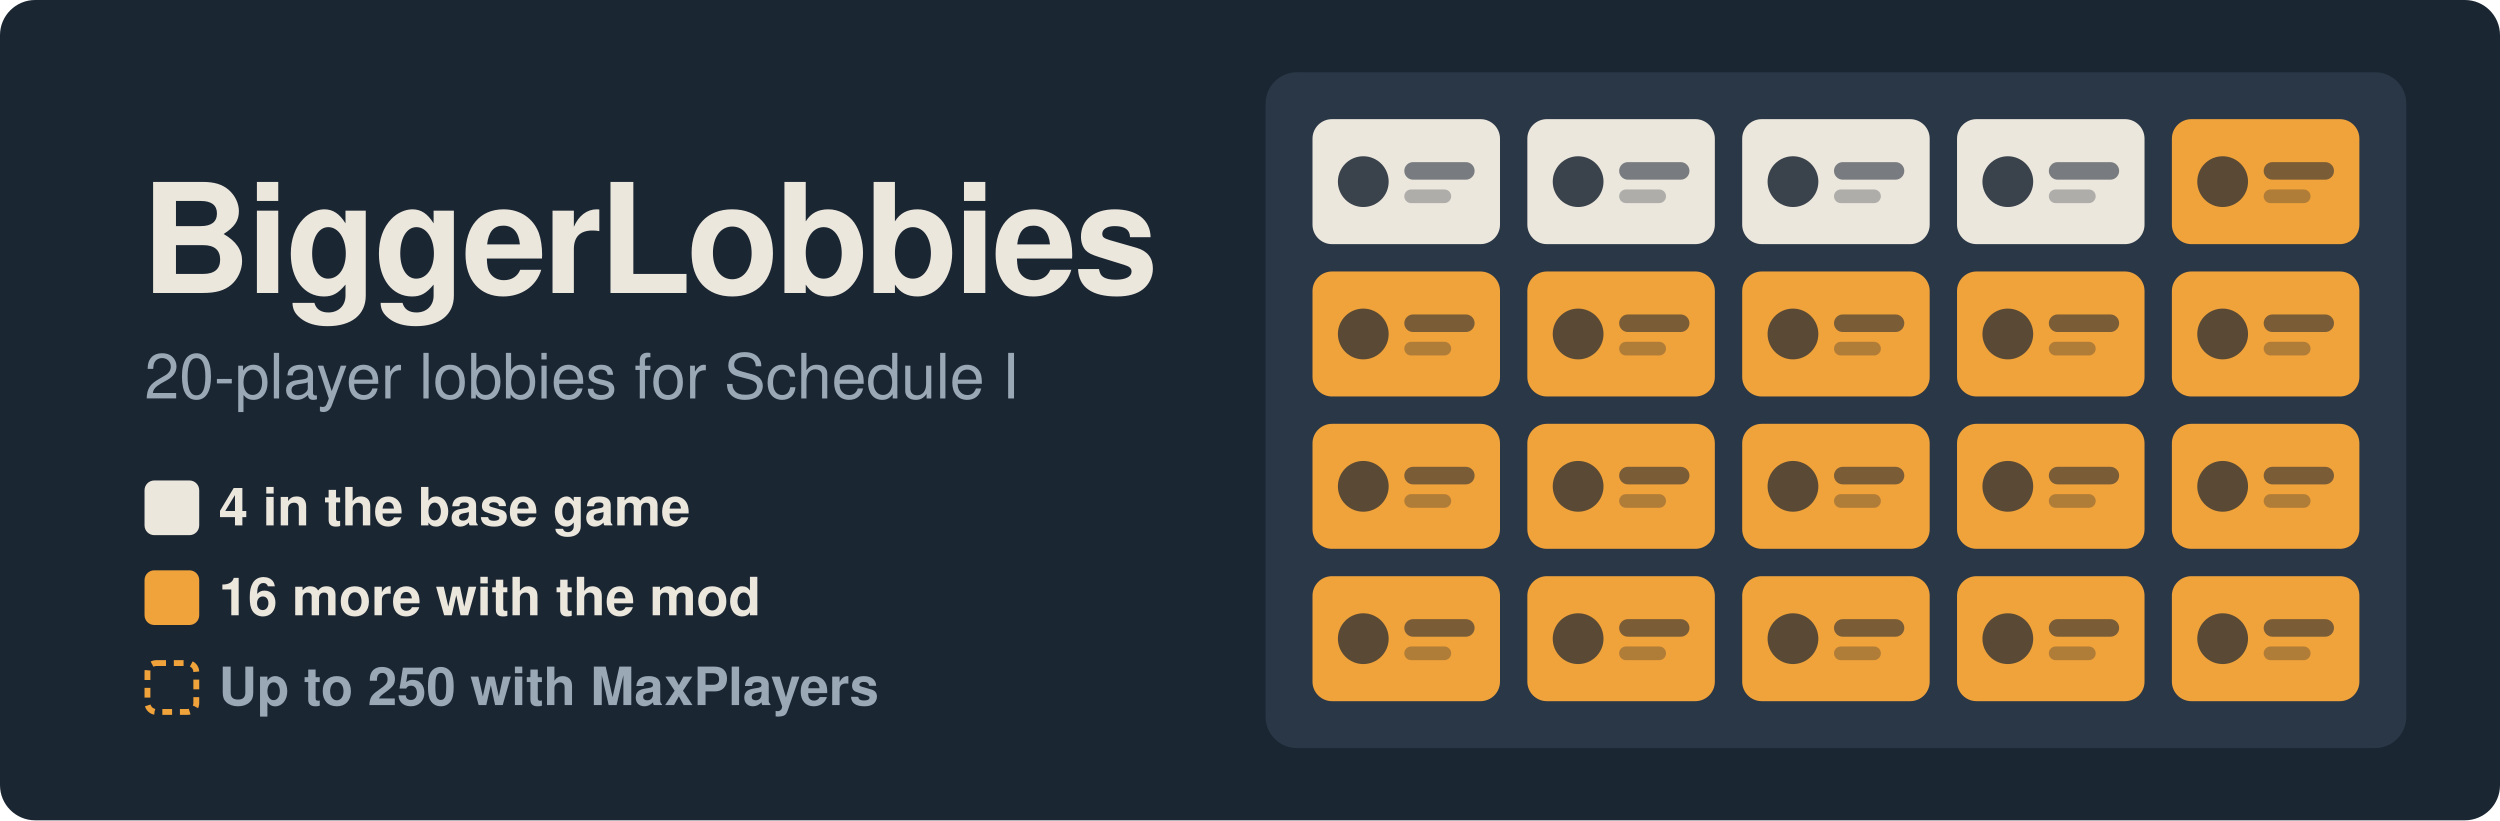
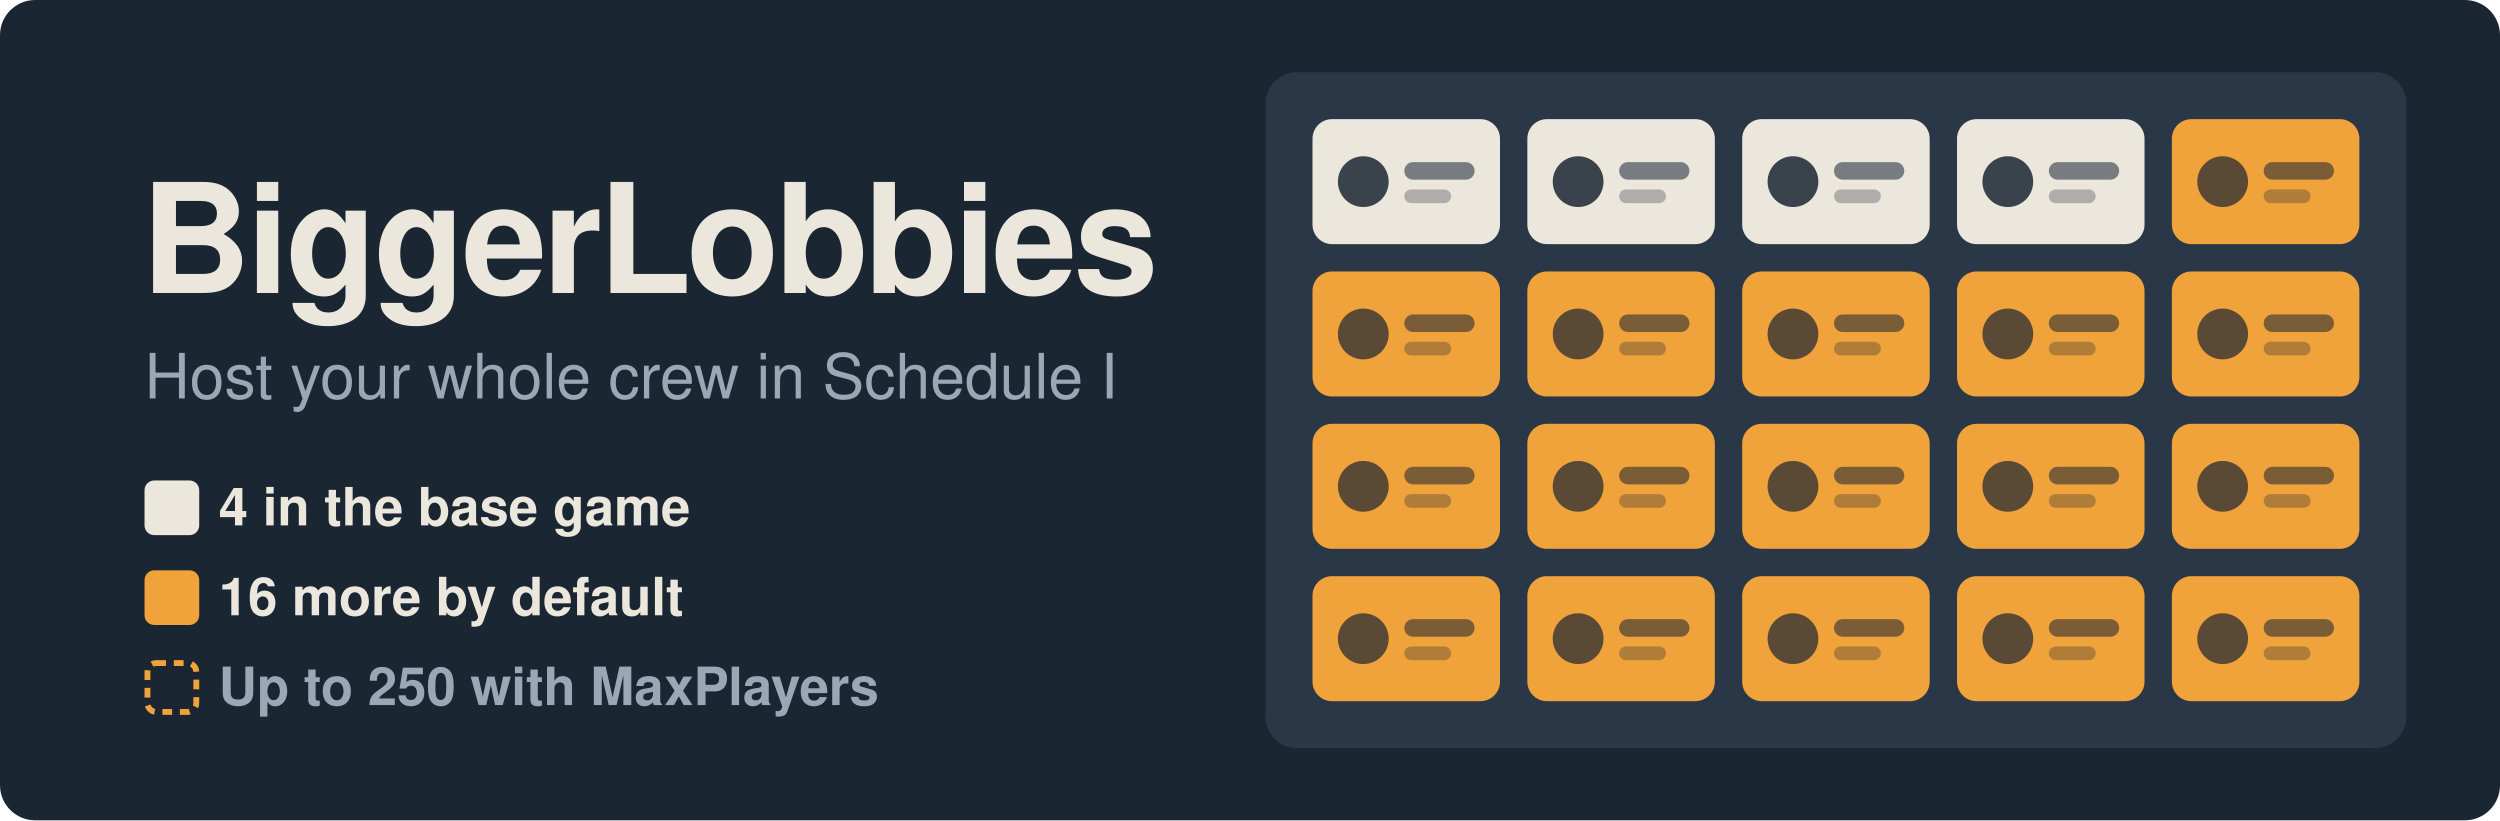
<svg xmlns="http://www.w3.org/2000/svg" width="1280" height="420" viewBox="0 0 1280 420" role="img" aria-labelledby="t d">
  <rect width="1280" height="420" rx="18" fill="#1B2633" />
  <rect x="648" y="37" width="584" height="346" rx="16" fill="#2A3746" />
  <rect x="672" y="61" width="96" height="64" rx="10" fill="#ECE7DD" />
  <circle cx="698" cy="93" r="13" fill="#1B2633" fill-opacity="0.85" />
  <rect x="719" y="83" width="36" height="9" rx="4.5" fill="#1B2633" fill-opacity="0.55" />
  <rect x="719" y="97" width="24" height="7" rx="3.5" fill="#1B2633" fill-opacity="0.3" />
  <rect x="782" y="61" width="96" height="64" rx="10" fill="#ECE7DD" />
  <circle cx="808" cy="93" r="13" fill="#1B2633" fill-opacity="0.85" />
  <rect x="829" y="83" width="36" height="9" rx="4.5" fill="#1B2633" fill-opacity="0.55" />
  <rect x="829" y="97" width="24" height="7" rx="3.5" fill="#1B2633" fill-opacity="0.3" />
  <rect x="892" y="61" width="96" height="64" rx="10" fill="#ECE7DD" />
  <circle cx="918" cy="93" r="13" fill="#1B2633" fill-opacity="0.85" />
  <rect x="939" y="83" width="36" height="9" rx="4.5" fill="#1B2633" fill-opacity="0.55" />
  <rect x="939" y="97" width="24" height="7" rx="3.5" fill="#1B2633" fill-opacity="0.3" />
  <rect x="1002" y="61" width="96" height="64" rx="10" fill="#ECE7DD" />
  <circle cx="1028" cy="93" r="13" fill="#1B2633" fill-opacity="0.85" />
  <rect x="1049" y="83" width="36" height="9" rx="4.5" fill="#1B2633" fill-opacity="0.55" />
  <rect x="1049" y="97" width="24" height="7" rx="3.5" fill="#1B2633" fill-opacity="0.3" />
  <rect x="1112" y="61" width="96" height="64" rx="10" fill="#F0A23B" />
  <circle cx="1138" cy="93" r="13" fill="#1B2633" fill-opacity="0.7" />
  <rect x="1159" y="83" width="36" height="9" rx="4.5" fill="#1B2633" fill-opacity="0.55" />
  <rect x="1159" y="97" width="24" height="7" rx="3.5" fill="#1B2633" fill-opacity="0.3" />
  <rect x="672" y="139" width="96" height="64" rx="10" fill="#F0A23B" />
  <circle cx="698" cy="171" r="13" fill="#1B2633" fill-opacity="0.7" />
  <rect x="719" y="161" width="36" height="9" rx="4.5" fill="#1B2633" fill-opacity="0.55" />
  <rect x="719" y="175" width="24" height="7" rx="3.5" fill="#1B2633" fill-opacity="0.3" />
  <rect x="782" y="139" width="96" height="64" rx="10" fill="#F0A23B" />
  <circle cx="808" cy="171" r="13" fill="#1B2633" fill-opacity="0.7" />
  <rect x="829" y="161" width="36" height="9" rx="4.5" fill="#1B2633" fill-opacity="0.55" />
  <rect x="829" y="175" width="24" height="7" rx="3.5" fill="#1B2633" fill-opacity="0.3" />
  <rect x="892" y="139" width="96" height="64" rx="10" fill="#F0A23B" />
  <circle cx="918" cy="171" r="13" fill="#1B2633" fill-opacity="0.7" />
  <rect x="939" y="161" width="36" height="9" rx="4.5" fill="#1B2633" fill-opacity="0.55" />
  <rect x="939" y="175" width="24" height="7" rx="3.5" fill="#1B2633" fill-opacity="0.3" />
  <rect x="1002" y="139" width="96" height="64" rx="10" fill="#F0A23B" />
  <circle cx="1028" cy="171" r="13" fill="#1B2633" fill-opacity="0.7" />
  <rect x="1049" y="161" width="36" height="9" rx="4.5" fill="#1B2633" fill-opacity="0.55" />
  <rect x="1049" y="175" width="24" height="7" rx="3.5" fill="#1B2633" fill-opacity="0.3" />
  <rect x="1112" y="139" width="96" height="64" rx="10" fill="#F0A23B" />
  <circle cx="1138" cy="171" r="13" fill="#1B2633" fill-opacity="0.7" />
  <rect x="1159" y="161" width="36" height="9" rx="4.5" fill="#1B2633" fill-opacity="0.55" />
  <rect x="1159" y="175" width="24" height="7" rx="3.5" fill="#1B2633" fill-opacity="0.3" />
  <rect x="672" y="217" width="96" height="64" rx="10" fill="#F0A23B" />
  <circle cx="698" cy="249" r="13" fill="#1B2633" fill-opacity="0.7" />
  <rect x="719" y="239" width="36" height="9" rx="4.5" fill="#1B2633" fill-opacity="0.55" />
  <rect x="719" y="253" width="24" height="7" rx="3.5" fill="#1B2633" fill-opacity="0.3" />
  <rect x="782" y="217" width="96" height="64" rx="10" fill="#F0A23B" />
  <circle cx="808" cy="249" r="13" fill="#1B2633" fill-opacity="0.7" />
  <rect x="829" y="239" width="36" height="9" rx="4.5" fill="#1B2633" fill-opacity="0.55" />
  <rect x="829" y="253" width="24" height="7" rx="3.5" fill="#1B2633" fill-opacity="0.3" />
  <rect x="892" y="217" width="96" height="64" rx="10" fill="#F0A23B" />
  <circle cx="918" cy="249" r="13" fill="#1B2633" fill-opacity="0.7" />
  <rect x="939" y="239" width="36" height="9" rx="4.5" fill="#1B2633" fill-opacity="0.55" />
  <rect x="939" y="253" width="24" height="7" rx="3.5" fill="#1B2633" fill-opacity="0.3" />
  <rect x="1002" y="217" width="96" height="64" rx="10" fill="#F0A23B" />
  <circle cx="1028" cy="249" r="13" fill="#1B2633" fill-opacity="0.7" />
  <rect x="1049" y="239" width="36" height="9" rx="4.5" fill="#1B2633" fill-opacity="0.55" />
  <rect x="1049" y="253" width="24" height="7" rx="3.5" fill="#1B2633" fill-opacity="0.3" />
  <rect x="1112" y="217" width="96" height="64" rx="10" fill="#F0A23B" />
  <circle cx="1138" cy="249" r="13" fill="#1B2633" fill-opacity="0.7" />
  <rect x="1159" y="239" width="36" height="9" rx="4.5" fill="#1B2633" fill-opacity="0.55" />
  <rect x="1159" y="253" width="24" height="7" rx="3.5" fill="#1B2633" fill-opacity="0.3" />
  <rect x="672" y="295" width="96" height="64" rx="10" fill="#F0A23B" />
  <circle cx="698" cy="327" r="13" fill="#1B2633" fill-opacity="0.7" />
  <rect x="719" y="317" width="36" height="9" rx="4.5" fill="#1B2633" fill-opacity="0.55" />
  <rect x="719" y="331" width="24" height="7" rx="3.5" fill="#1B2633" fill-opacity="0.3" />
  <rect x="782" y="295" width="96" height="64" rx="10" fill="#F0A23B" />
  <circle cx="808" cy="327" r="13" fill="#1B2633" fill-opacity="0.7" />
  <rect x="829" y="317" width="36" height="9" rx="4.5" fill="#1B2633" fill-opacity="0.55" />
  <rect x="829" y="331" width="24" height="7" rx="3.5" fill="#1B2633" fill-opacity="0.3" />
  <rect x="892" y="295" width="96" height="64" rx="10" fill="#F0A23B" />
  <circle cx="918" cy="327" r="13" fill="#1B2633" fill-opacity="0.7" />
  <rect x="939" y="317" width="36" height="9" rx="4.5" fill="#1B2633" fill-opacity="0.55" />
  <rect x="939" y="331" width="24" height="7" rx="3.5" fill="#1B2633" fill-opacity="0.3" />
  <rect x="1002" y="295" width="96" height="64" rx="10" fill="#F0A23B" />
  <circle cx="1028" cy="327" r="13" fill="#1B2633" fill-opacity="0.7" />
  <rect x="1049" y="317" width="36" height="9" rx="4.5" fill="#1B2633" fill-opacity="0.55" />
  <rect x="1049" y="331" width="24" height="7" rx="3.5" fill="#1B2633" fill-opacity="0.3" />
  <rect x="1112" y="295" width="96" height="64" rx="10" fill="#F0A23B" />
  <circle cx="1138" cy="327" r="13" fill="#1B2633" fill-opacity="0.7" />
  <rect x="1159" y="317" width="36" height="9" rx="4.5" fill="#1B2633" fill-opacity="0.55" />
  <rect x="1159" y="331" width="24" height="7" rx="3.5" fill="#1B2633" fill-opacity="0.3" />
  <text x="72" y="150" font-family="Segoe UI, Helvetica Neue, Helvetica, Arial, sans-serif" font-size="78" font-weight="800" letter-spacing="-2" fill="#ECE7DD">BiggerLobbies</text>
-   <text x="74" y="204" font-family="Segoe UI, Helvetica Neue, Helvetica, Arial, sans-serif" font-size="32" font-weight="500" fill="#9AA8B6">20-player lobbies for Schedule I</text>
+   <text x="74" y="204" font-family="Segoe UI, Helvetica Neue, Helvetica, Arial, sans-serif" font-size="32" font-weight="500" fill="#9AA8B6">Host your whole crew in Schedule I</text>
  <rect x="74" y="246" width="28" height="28" rx="5" fill="#ECE7DD" />
  <text x="112" y="269" font-family="Segoe UI, Helvetica Neue, Helvetica, Arial, sans-serif" font-size="27" font-weight="600" fill="#ECE7DD">4 in the base game</text>
  <rect x="74" y="292" width="28" height="28" rx="5" fill="#F0A23B" />
-   <text x="112" y="315" font-family="Segoe UI, Helvetica Neue, Helvetica, Arial, sans-serif" font-size="27" font-weight="600" fill="#ECE7DD">16 more with the mod</text>
+   <text x="112" y="315" font-family="Segoe UI, Helvetica Neue, Helvetica, Arial, sans-serif" font-size="27" font-weight="600" fill="#ECE7DD">16 more by default</text>
  <rect x="75.5" y="339.5" width="25" height="25" rx="4.5" fill="none" stroke="#F0A23B" stroke-width="3" stroke-dasharray="5 4" />
  <text x="112" y="361" font-family="Segoe UI, Helvetica Neue, Helvetica, Arial, sans-serif" font-size="27" font-weight="600" fill="#9AA8B6">Up to 250 with MaxPlayers</text>
</svg>
